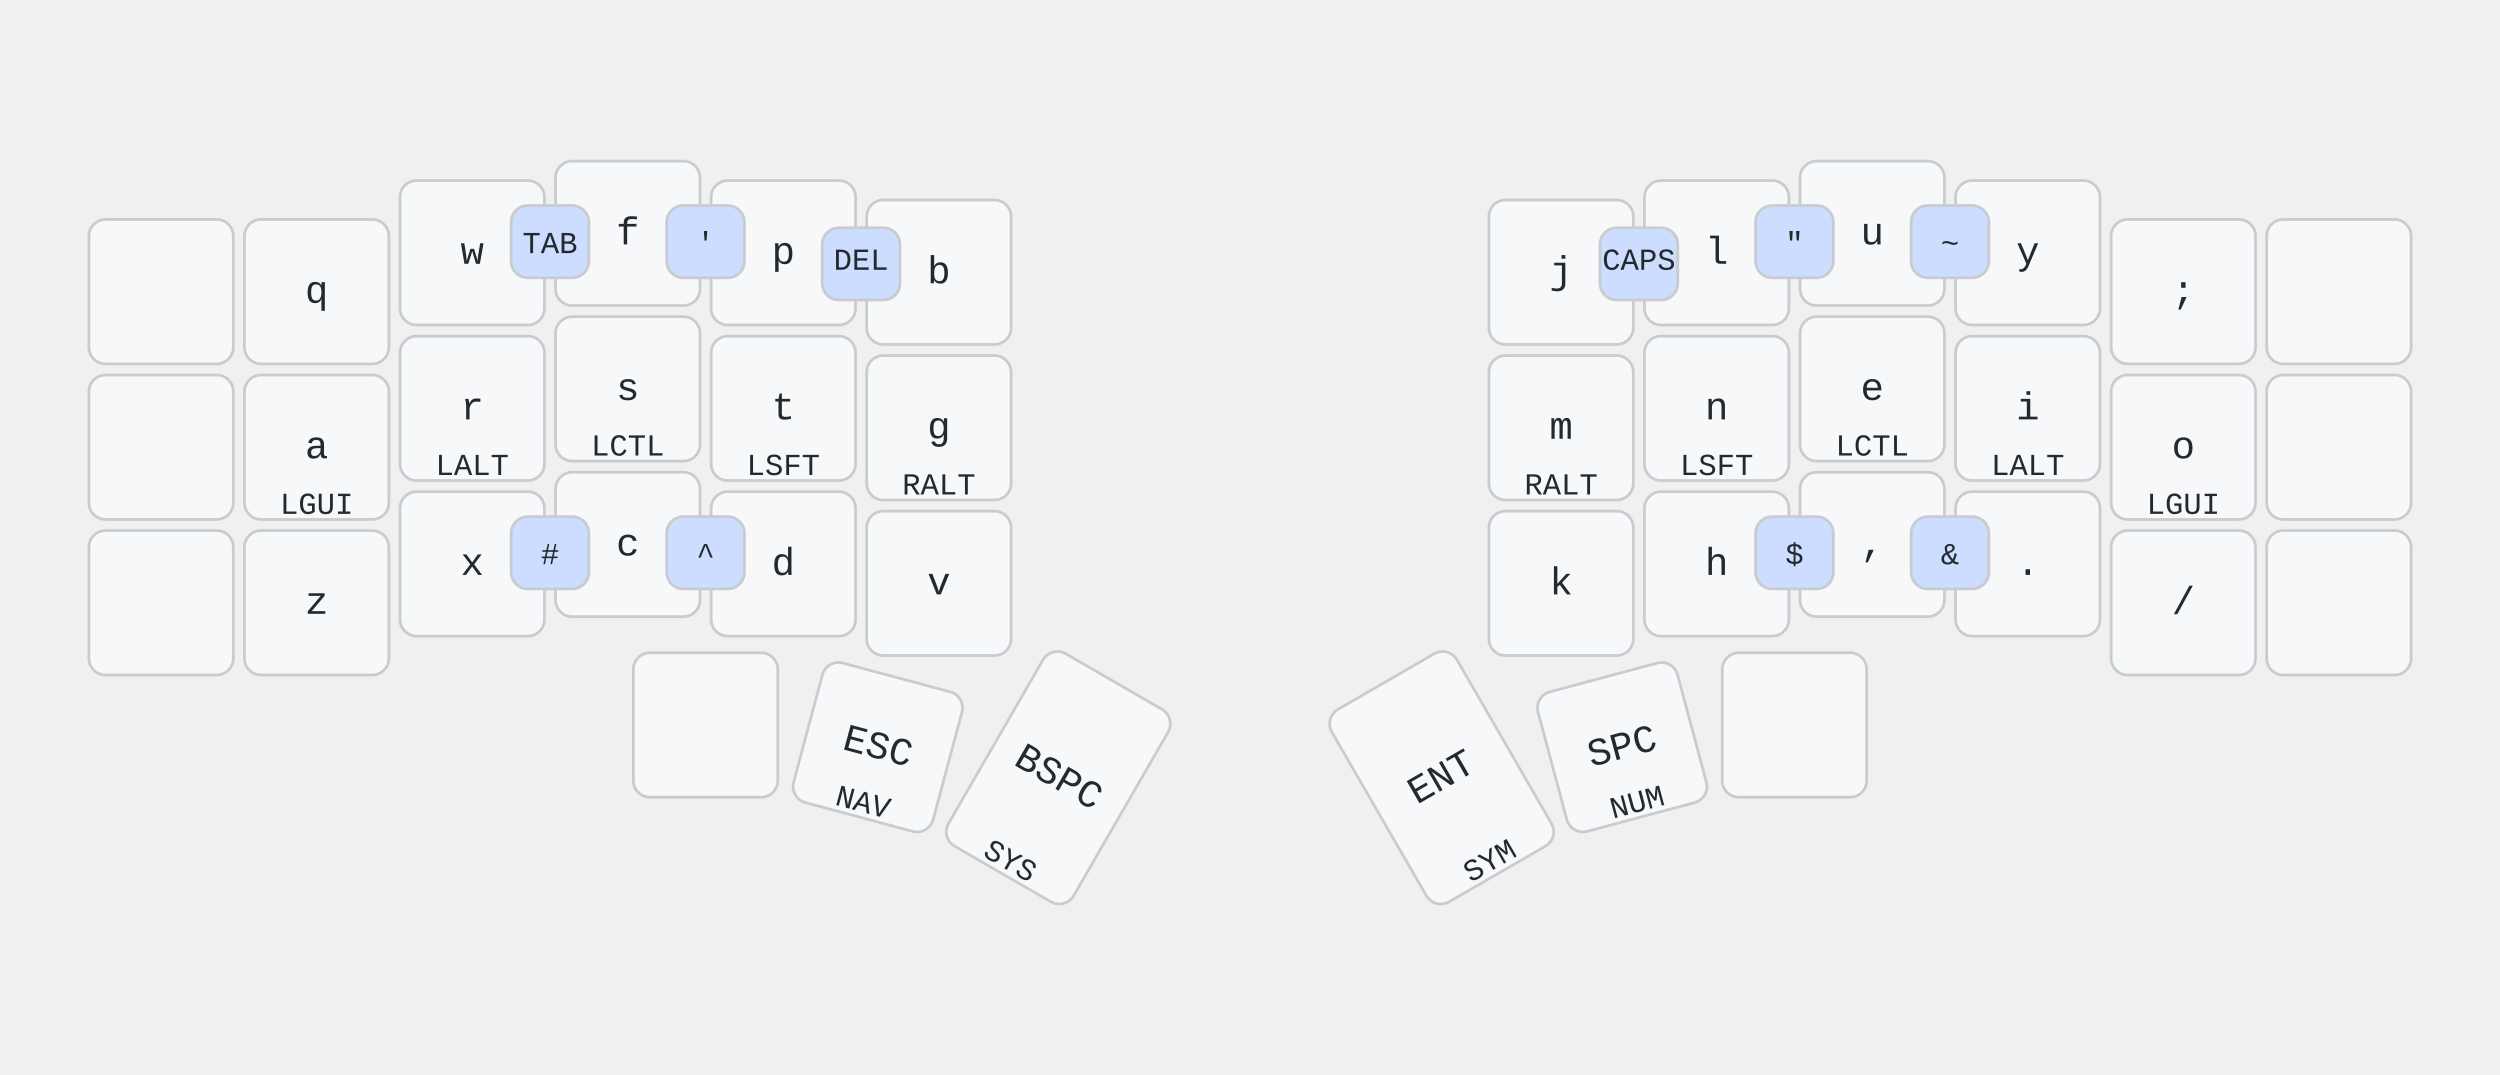
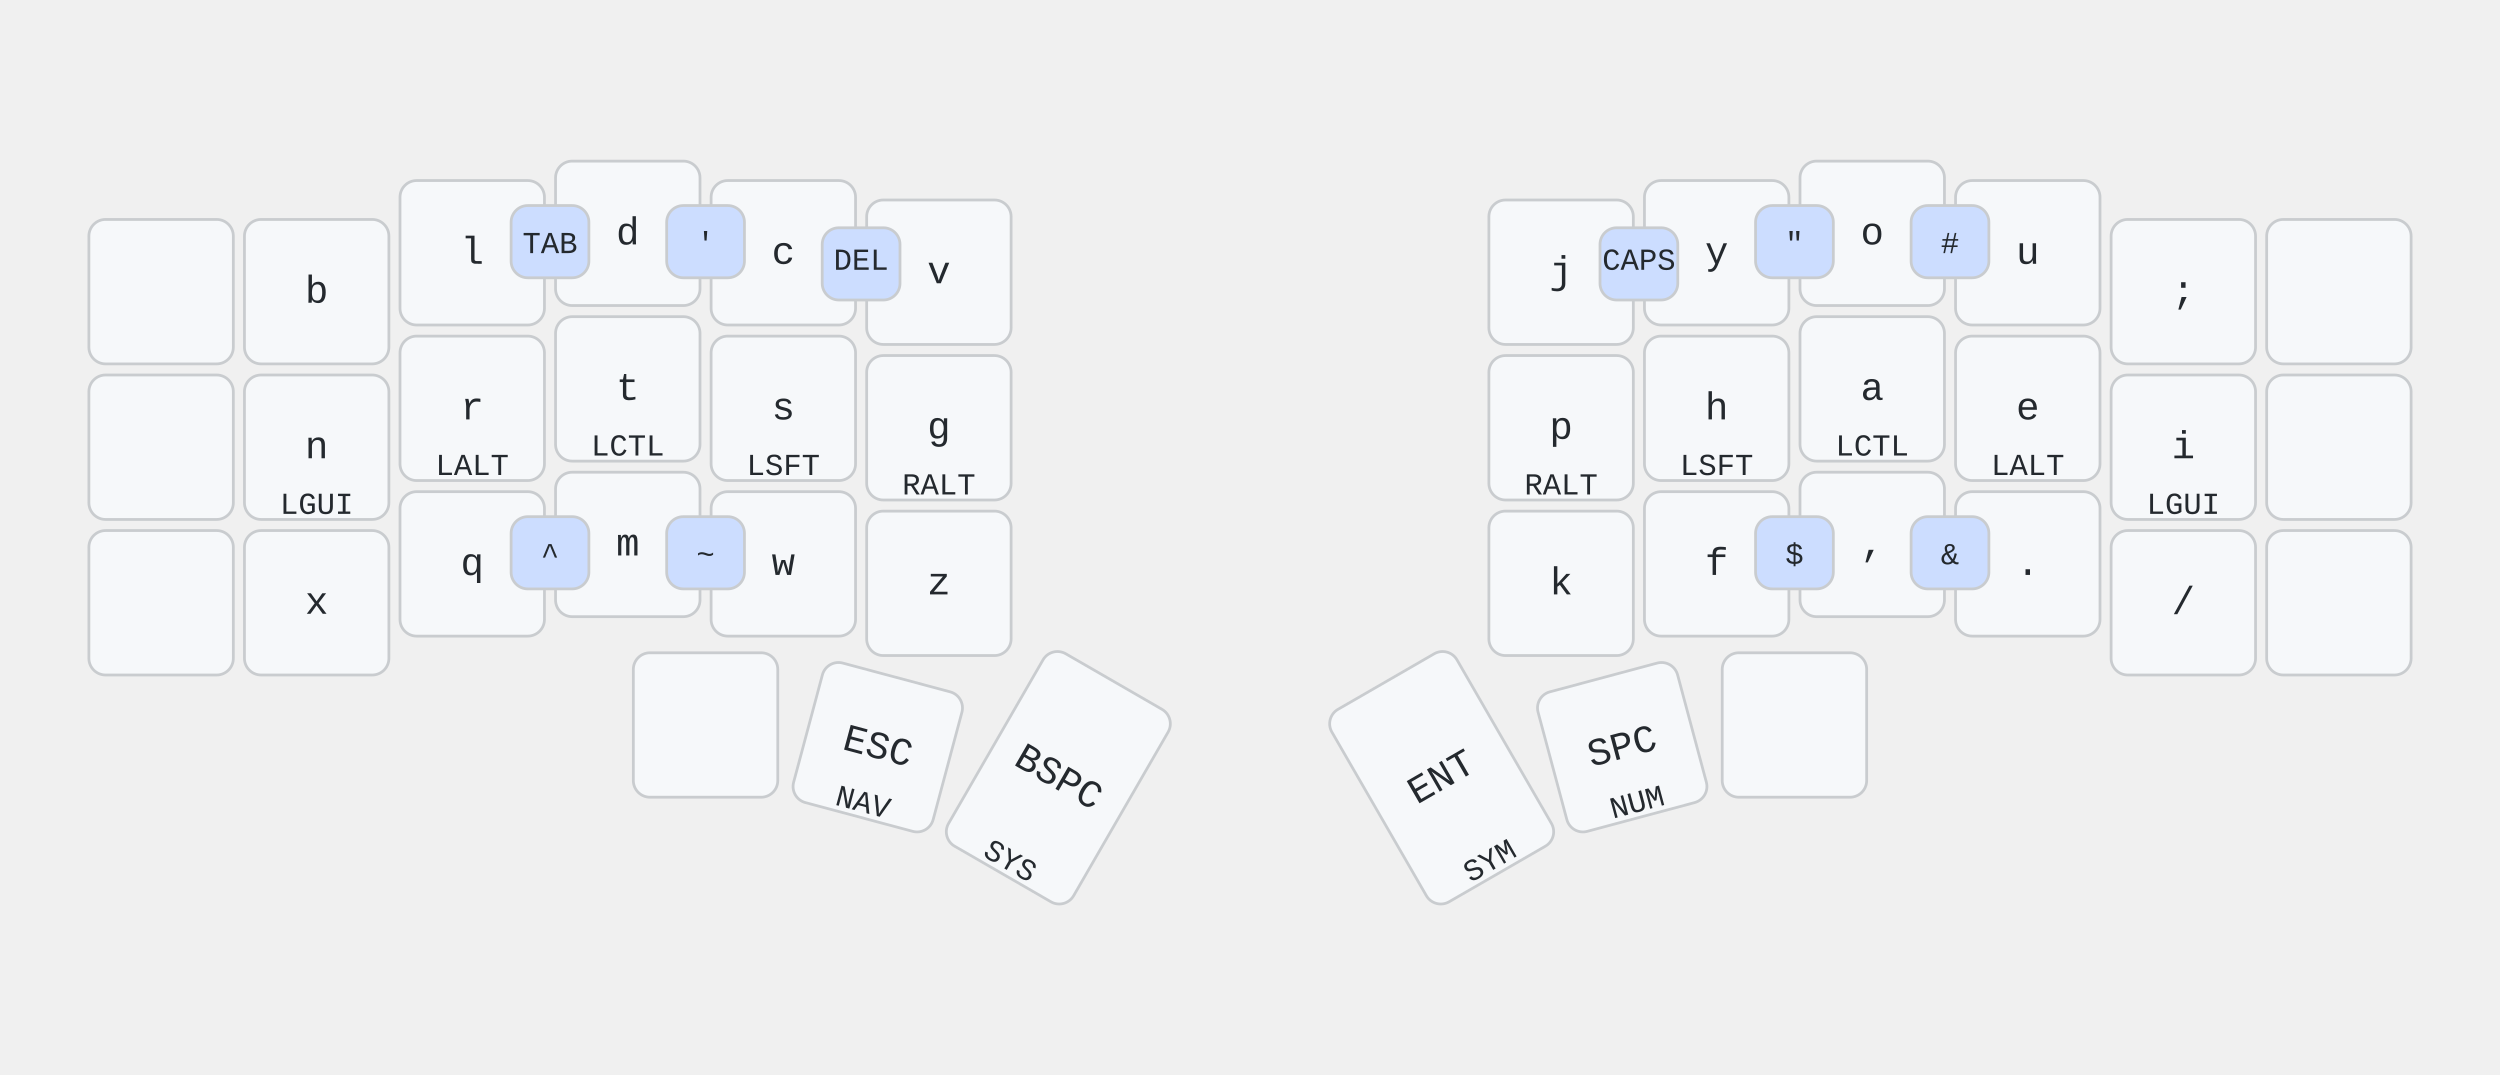
<svg xmlns="http://www.w3.org/2000/svg" width="900" height="387" viewBox="0 0 900 387" class="keymap">
  <style>/* inherit to force styles through use tags */
svg path {
    fill: inherit;
}

/* font and background color specifications */
svg.keymap {
    font-family: SFMono-Regular,Consolas,Liberation Mono,Menlo,monospace;
    font-size: 14px;
    font-kerning: normal;
    text-rendering: optimizeLegibility;
    fill: #24292e;
}

/* default key styling */
rect.key {
    fill: #f6f8fa;
}

rect.key, rect.combo {
    stroke: #c9cccf;
    stroke-width: 1;
}

/* default key side styling, only used is draw_key_sides is set */
rect.side {
    filter: brightness(90%);
}

/* color accent for combo boxes */
rect.combo, rect.combo-separate {
    fill: #cdf;
}

/* color accent for held keys */
rect.held, rect.combo.held {
    fill: #fdd;
}

/* color accent for ghost (optional) keys */
rect.ghost, rect.combo.ghost {
    stroke-dasharray: 4, 4;
    stroke-width: 2;
}

text {
    text-anchor: middle;
    dominant-baseline: middle;
}

/* styling for layer labels */
text.label {
    font-weight: bold;
    text-anchor: start;
    stroke: white;
    stroke-width: 4;
    paint-order: stroke;
}

/* styling for optional footer */
text.footer {
    text-anchor: end;
    dominant-baseline: auto;
    stroke: white;
    stroke-width: 4;
    paint-order: stroke;
}

/* styling for combo tap, and key non-tap label text */
text.combo, text.hold, text.shifted, text.left, text.right {
    font-size: 11px;
}

text.hold {
    text-anchor: middle;
    dominant-baseline: auto;
}

text.shifted {
    text-anchor: middle;
    dominant-baseline: hanging;
}

text.left {
    text-anchor: start;
}

text.right {
    text-anchor: end;
}

text.layer-activator {
    text-decoration: underline;
}

/* styling for hold/shifted label text in combo box */
text.combo.hold, text.combo.shifted, text.combo.left, text.combo.right {
    font-size: 8px;
}

/* lighter symbol for transparent keys */
text.trans {
    fill: #7b7e81;
}

/* styling for combo dendrons */
path.combo {
    stroke-width: 1;
    stroke: gray;
    fill: none;
}

/* Start Tabler Icons Cleanup */
/* cannot use height/width with glyphs */
.icon-tabler &gt; path {
    fill: inherit;
    stroke: inherit;
    stroke-width: 2;
}
/* hide tabler's default box */
.icon-tabler &gt; path[stroke="none"][fill="none"] {
    visibility: hidden;
}
/* End Tabler Icons Cleanup */
</style>
  <g transform="translate(30, 0)" class="layer-BASE">
    <g transform="translate(0, 56)">
      <g transform="translate(28, 49)" class="key keypos-0">
        <rect rx="6" ry="6" x="-26" y="-26" width="52" height="52" class="key" />
      </g>
      <g transform="translate(84, 49)" class="key keypos-1">
        <rect rx="6" ry="6" x="-26" y="-26" width="52" height="52" class="key" />
-         <text x="0" y="0" class="key tap">q</text>
+         <text x="0" y="0" class="key tap">b</text>
      </g>
      <g transform="translate(140, 35)" class="key keypos-2">
        <rect rx="6" ry="6" x="-26" y="-26" width="52" height="52" class="key" />
-         <text x="0" y="0" class="key tap">w</text>
+         <text x="0" y="0" class="key tap">l</text>
      </g>
      <g transform="translate(196, 28)" class="key keypos-3">
        <rect rx="6" ry="6" x="-26" y="-26" width="52" height="52" class="key" />
-         <text x="0" y="0" class="key tap">f</text>
+         <text x="0" y="0" class="key tap">d</text>
      </g>
      <g transform="translate(252, 35)" class="key keypos-4">
        <rect rx="6" ry="6" x="-26" y="-26" width="52" height="52" class="key" />
-         <text x="0" y="0" class="key tap">p</text>
+         <text x="0" y="0" class="key tap">c</text>
      </g>
      <g transform="translate(308, 42)" class="key keypos-5">
        <rect rx="6" ry="6" x="-26" y="-26" width="52" height="52" class="key" />
-         <text x="0" y="0" class="key tap">b</text>
+         <text x="0" y="0" class="key tap">v</text>
      </g>
      <g transform="translate(532, 42)" class="key keypos-6">
        <rect rx="6" ry="6" x="-26" y="-26" width="52" height="52" class="key" />
        <text x="0" y="0" class="key tap">j</text>
      </g>
      <g transform="translate(588, 35)" class="key keypos-7">
        <rect rx="6" ry="6" x="-26" y="-26" width="52" height="52" class="key" />
-         <text x="0" y="0" class="key tap">l</text>
+         <text x="0" y="0" class="key tap">y</text>
      </g>
      <g transform="translate(644, 28)" class="key keypos-8">
        <rect rx="6" ry="6" x="-26" y="-26" width="52" height="52" class="key" />
+         <text x="0" y="0" class="key tap">o</text>
+       </g>
+       <g transform="translate(700, 35)" class="key keypos-9">
+         <rect rx="6" ry="6" x="-26" y="-26" width="52" height="52" class="key" />
        <text x="0" y="0" class="key tap">u</text>
      </g>
-       <g transform="translate(700, 35)" class="key keypos-9">
-         <rect rx="6" ry="6" x="-26" y="-26" width="52" height="52" class="key" />
-         <text x="0" y="0" class="key tap">y</text>
-       </g>
      <g transform="translate(756, 49)" class="key keypos-10">
        <rect rx="6" ry="6" x="-26" y="-26" width="52" height="52" class="key" />
        <text x="0" y="0" class="key tap">;</text>
      </g>
      <g transform="translate(812, 49)" class="key keypos-11">
        <rect rx="6" ry="6" x="-26" y="-26" width="52" height="52" class="key" />
      </g>
      <g transform="translate(28, 105)" class="key keypos-12">
        <rect rx="6" ry="6" x="-26" y="-26" width="52" height="52" class="key" />
      </g>
      <g transform="translate(84, 105)" class="key keypos-13">
        <rect rx="6" ry="6" x="-26" y="-26" width="52" height="52" class="key" />
-         <text x="0" y="0" class="key tap">a</text>
+         <text x="0" y="0" class="key tap">n</text>
        <text x="0" y="24" class="key hold">LGUI</text>
      </g>
      <g transform="translate(140, 91)" class="key keypos-14">
        <rect rx="6" ry="6" x="-26" y="-26" width="52" height="52" class="key" />
        <text x="0" y="0" class="key tap">r</text>
        <text x="0" y="24" class="key hold">LALT</text>
      </g>
      <g transform="translate(196, 84)" class="key keypos-15">
        <rect rx="6" ry="6" x="-26" y="-26" width="52" height="52" class="key" />
+         <text x="0" y="0" class="key tap">t</text>
+         <text x="0" y="24" class="key hold">LCTL</text>
+       </g>
+       <g transform="translate(252, 91)" class="key keypos-16">
+         <rect rx="6" ry="6" x="-26" y="-26" width="52" height="52" class="key" />
        <text x="0" y="0" class="key tap">s</text>
-         <text x="0" y="24" class="key hold">LCTL</text>
-       </g>
-       <g transform="translate(252, 91)" class="key keypos-16">
-         <rect rx="6" ry="6" x="-26" y="-26" width="52" height="52" class="key" />
-         <text x="0" y="0" class="key tap">t</text>
        <text x="0" y="24" class="key hold">LSFT</text>
      </g>
      <g transform="translate(308, 98)" class="key keypos-17">
        <rect rx="6" ry="6" x="-26" y="-26" width="52" height="52" class="key" />
        <text x="0" y="0" class="key tap">g</text>
        <text x="0" y="24" class="key hold">RALT</text>
      </g>
      <g transform="translate(532, 98)" class="key keypos-18">
        <rect rx="6" ry="6" x="-26" y="-26" width="52" height="52" class="key" />
+         <text x="0" y="0" class="key tap">p</text>
+         <text x="0" y="24" class="key hold">RALT</text>
+       </g>
+       <g transform="translate(588, 91)" class="key keypos-19">
+         <rect rx="6" ry="6" x="-26" y="-26" width="52" height="52" class="key" />
+         <text x="0" y="0" class="key tap">h</text>
+         <text x="0" y="24" class="key hold">LSFT</text>
+       </g>
+       <g transform="translate(644, 84)" class="key keypos-20">
+         <rect rx="6" ry="6" x="-26" y="-26" width="52" height="52" class="key" />
+         <text x="0" y="0" class="key tap">a</text>
+         <text x="0" y="24" class="key hold">LCTL</text>
+       </g>
+       <g transform="translate(700, 91)" class="key keypos-21">
+         <rect rx="6" ry="6" x="-26" y="-26" width="52" height="52" class="key" />
+         <text x="0" y="0" class="key tap">e</text>
+         <text x="0" y="24" class="key hold">LALT</text>
+       </g>
+       <g transform="translate(756, 105)" class="key keypos-22">
+         <rect rx="6" ry="6" x="-26" y="-26" width="52" height="52" class="key" />
+         <text x="0" y="0" class="key tap">i</text>
+         <text x="0" y="24" class="key hold">LGUI</text>
+       </g>
+       <g transform="translate(812, 105)" class="key keypos-23">
+         <rect rx="6" ry="6" x="-26" y="-26" width="52" height="52" class="key" />
+       </g>
+       <g transform="translate(28, 161)" class="key keypos-24">
+         <rect rx="6" ry="6" x="-26" y="-26" width="52" height="52" class="key" />
+       </g>
+       <g transform="translate(84, 161)" class="key keypos-25">
+         <rect rx="6" ry="6" x="-26" y="-26" width="52" height="52" class="key" />
+         <text x="0" y="0" class="key tap">x</text>
+       </g>
+       <g transform="translate(140, 147)" class="key keypos-26">
+         <rect rx="6" ry="6" x="-26" y="-26" width="52" height="52" class="key" />
+         <text x="0" y="0" class="key tap">q</text>
+       </g>
+       <g transform="translate(196, 140)" class="key keypos-27">
+         <rect rx="6" ry="6" x="-26" y="-26" width="52" height="52" class="key" />
        <text x="0" y="0" class="key tap">m</text>
-         <text x="0" y="24" class="key hold">RALT</text>
-       </g>
-       <g transform="translate(588, 91)" class="key keypos-19">
-         <rect rx="6" ry="6" x="-26" y="-26" width="52" height="52" class="key" />
-         <text x="0" y="0" class="key tap">n</text>
-         <text x="0" y="24" class="key hold">LSFT</text>
-       </g>
-       <g transform="translate(644, 84)" class="key keypos-20">
-         <rect rx="6" ry="6" x="-26" y="-26" width="52" height="52" class="key" />
-         <text x="0" y="0" class="key tap">e</text>
-         <text x="0" y="24" class="key hold">LCTL</text>
-       </g>
-       <g transform="translate(700, 91)" class="key keypos-21">
-         <rect rx="6" ry="6" x="-26" y="-26" width="52" height="52" class="key" />
-         <text x="0" y="0" class="key tap">i</text>
-         <text x="0" y="24" class="key hold">LALT</text>
-       </g>
-       <g transform="translate(756, 105)" class="key keypos-22">
-         <rect rx="6" ry="6" x="-26" y="-26" width="52" height="52" class="key" />
-         <text x="0" y="0" class="key tap">o</text>
-         <text x="0" y="24" class="key hold">LGUI</text>
-       </g>
-       <g transform="translate(812, 105)" class="key keypos-23">
-         <rect rx="6" ry="6" x="-26" y="-26" width="52" height="52" class="key" />
-       </g>
-       <g transform="translate(28, 161)" class="key keypos-24">
-         <rect rx="6" ry="6" x="-26" y="-26" width="52" height="52" class="key" />
-       </g>
-       <g transform="translate(84, 161)" class="key keypos-25">
+       </g>
+       <g transform="translate(252, 147)" class="key keypos-28">
+         <rect rx="6" ry="6" x="-26" y="-26" width="52" height="52" class="key" />
+         <text x="0" y="0" class="key tap">w</text>
+       </g>
+       <g transform="translate(308, 154)" class="key keypos-29">
        <rect rx="6" ry="6" x="-26" y="-26" width="52" height="52" class="key" />
        <text x="0" y="0" class="key tap">z</text>
      </g>
-       <g transform="translate(140, 147)" class="key keypos-26">
-         <rect rx="6" ry="6" x="-26" y="-26" width="52" height="52" class="key" />
-         <text x="0" y="0" class="key tap">x</text>
-       </g>
-       <g transform="translate(196, 140)" class="key keypos-27">
-         <rect rx="6" ry="6" x="-26" y="-26" width="52" height="52" class="key" />
-         <text x="0" y="0" class="key tap">c</text>
-       </g>
-       <g transform="translate(252, 147)" class="key keypos-28">
-         <rect rx="6" ry="6" x="-26" y="-26" width="52" height="52" class="key" />
-         <text x="0" y="0" class="key tap">d</text>
-       </g>
-       <g transform="translate(308, 154)" class="key keypos-29">
-         <rect rx="6" ry="6" x="-26" y="-26" width="52" height="52" class="key" />
-         <text x="0" y="0" class="key tap">v</text>
-       </g>
      <g transform="translate(532, 154)" class="key keypos-30">
        <rect rx="6" ry="6" x="-26" y="-26" width="52" height="52" class="key" />
        <text x="0" y="0" class="key tap">k</text>
      </g>
      <g transform="translate(588, 147)" class="key keypos-31">
        <rect rx="6" ry="6" x="-26" y="-26" width="52" height="52" class="key" />
-         <text x="0" y="0" class="key tap">h</text>
+         <text x="0" y="0" class="key tap">f</text>
      </g>
      <g transform="translate(644, 140)" class="key keypos-32">
        <rect rx="6" ry="6" x="-26" y="-26" width="52" height="52" class="key" />
        <text x="0" y="0" class="key tap">,</text>
      </g>
      <g transform="translate(700, 147)" class="key keypos-33">
        <rect rx="6" ry="6" x="-26" y="-26" width="52" height="52" class="key" />
        <text x="0" y="0" class="key tap">.</text>
      </g>
      <g transform="translate(756, 161)" class="key keypos-34">
        <rect rx="6" ry="6" x="-26" y="-26" width="52" height="52" class="key" />
        <text x="0" y="0" class="key tap">/</text>
      </g>
      <g transform="translate(812, 161)" class="key keypos-35">
        <rect rx="6" ry="6" x="-26" y="-26" width="52" height="52" class="key" />
      </g>
      <g transform="translate(224, 205)" class="key keypos-36">
        <rect rx="6" ry="6" x="-26" y="-26" width="52" height="52" class="key" />
      </g>
      <g transform="translate(286, 213) rotate(15.0)" class="key keypos-37">
        <rect rx="6" ry="6" x="-26" y="-26" width="52" height="52" class="key" />
        <text x="0" y="0" class="key tap">ESC</text>
        <text x="0" y="24" class="key hold">NAV</text>
      </g>
      <g transform="translate(351, 224) rotate(30.0)" class="key keypos-38">
        <rect rx="6" ry="6" x="-26" y="-40" width="52" height="80" class="key" />
        <text x="0" y="0" class="key tap">BSPC</text>
        <text x="0" y="38" class="key hold">SYS</text>
      </g>
      <g transform="translate(489, 224) rotate(-30.0)" class="key keypos-39">
        <rect rx="6" ry="6" x="-26" y="-40" width="52" height="80" class="key" />
        <text x="0" y="0" class="key tap">ENT</text>
        <text x="0" y="38" class="key hold">SYM</text>
      </g>
      <g transform="translate(554, 213) rotate(-15.0)" class="key keypos-40">
        <rect rx="6" ry="6" x="-26" y="-26" width="52" height="52" class="key" />
        <text x="0" y="0" class="key tap">SPC</text>
        <text x="0" y="24" class="key hold">NUM</text>
      </g>
      <g transform="translate(616, 205)" class="key keypos-41">
        <rect rx="6" ry="6" x="-26" y="-26" width="52" height="52" class="key" />
      </g>
      <g class="combo combopos-0">
        <rect rx="6" ry="6" x="154" y="18" width="28" height="26" class="combo" />
        <text x="168" y="32" class="combo tap">TAB</text>
      </g>
      <g class="combo combopos-1">
        <rect rx="6" ry="6" x="210" y="18" width="28" height="26" class="combo" />
        <text x="224" y="32" class="combo tap">'</text>
      </g>
      <g class="combo combopos-2">
        <rect rx="6" ry="6" x="154" y="130" width="28" height="26" class="combo" />
-         <text x="168" y="144" class="combo tap">#</text>
+         <text x="168" y="144" class="combo tap">^</text>
      </g>
      <g class="combo combopos-3">
        <rect rx="6" ry="6" x="210" y="130" width="28" height="26" class="combo" />
-         <text x="224" y="144" class="combo tap">^</text>
+         <text x="224" y="144" class="combo tap">~</text>
      </g>
      <g class="combo combopos-4">
        <rect rx="6" ry="6" x="602" y="18" width="28" height="26" class="combo" />
        <text x="616" y="32" class="combo tap">"</text>
      </g>
      <g class="combo combopos-5">
        <rect rx="6" ry="6" x="658" y="18" width="28" height="26" class="combo" />
-         <text x="672" y="32" class="combo tap">~</text>
+         <text x="672" y="32" class="combo tap">#</text>
      </g>
      <g class="combo combopos-6">
        <rect rx="6" ry="6" x="602" y="130" width="28" height="26" class="combo" />
        <text x="616" y="144" class="combo tap">$</text>
      </g>
      <g class="combo combopos-7">
        <rect rx="6" ry="6" x="658" y="130" width="28" height="26" class="combo" />
        <text x="672" y="144" class="combo tap">&amp;</text>
      </g>
      <g class="combo combopos-8">
        <rect rx="6" ry="6" x="546" y="26" width="28" height="26" class="combo" />
        <text x="560" y="38" class="combo tap">CAPS</text>
      </g>
      <g class="combo combopos-9">
        <rect rx="6" ry="6" x="266" y="26" width="28" height="26" class="combo" />
        <text x="280" y="38" class="combo tap">DEL</text>
      </g>
    </g>
  </g>
</svg>
